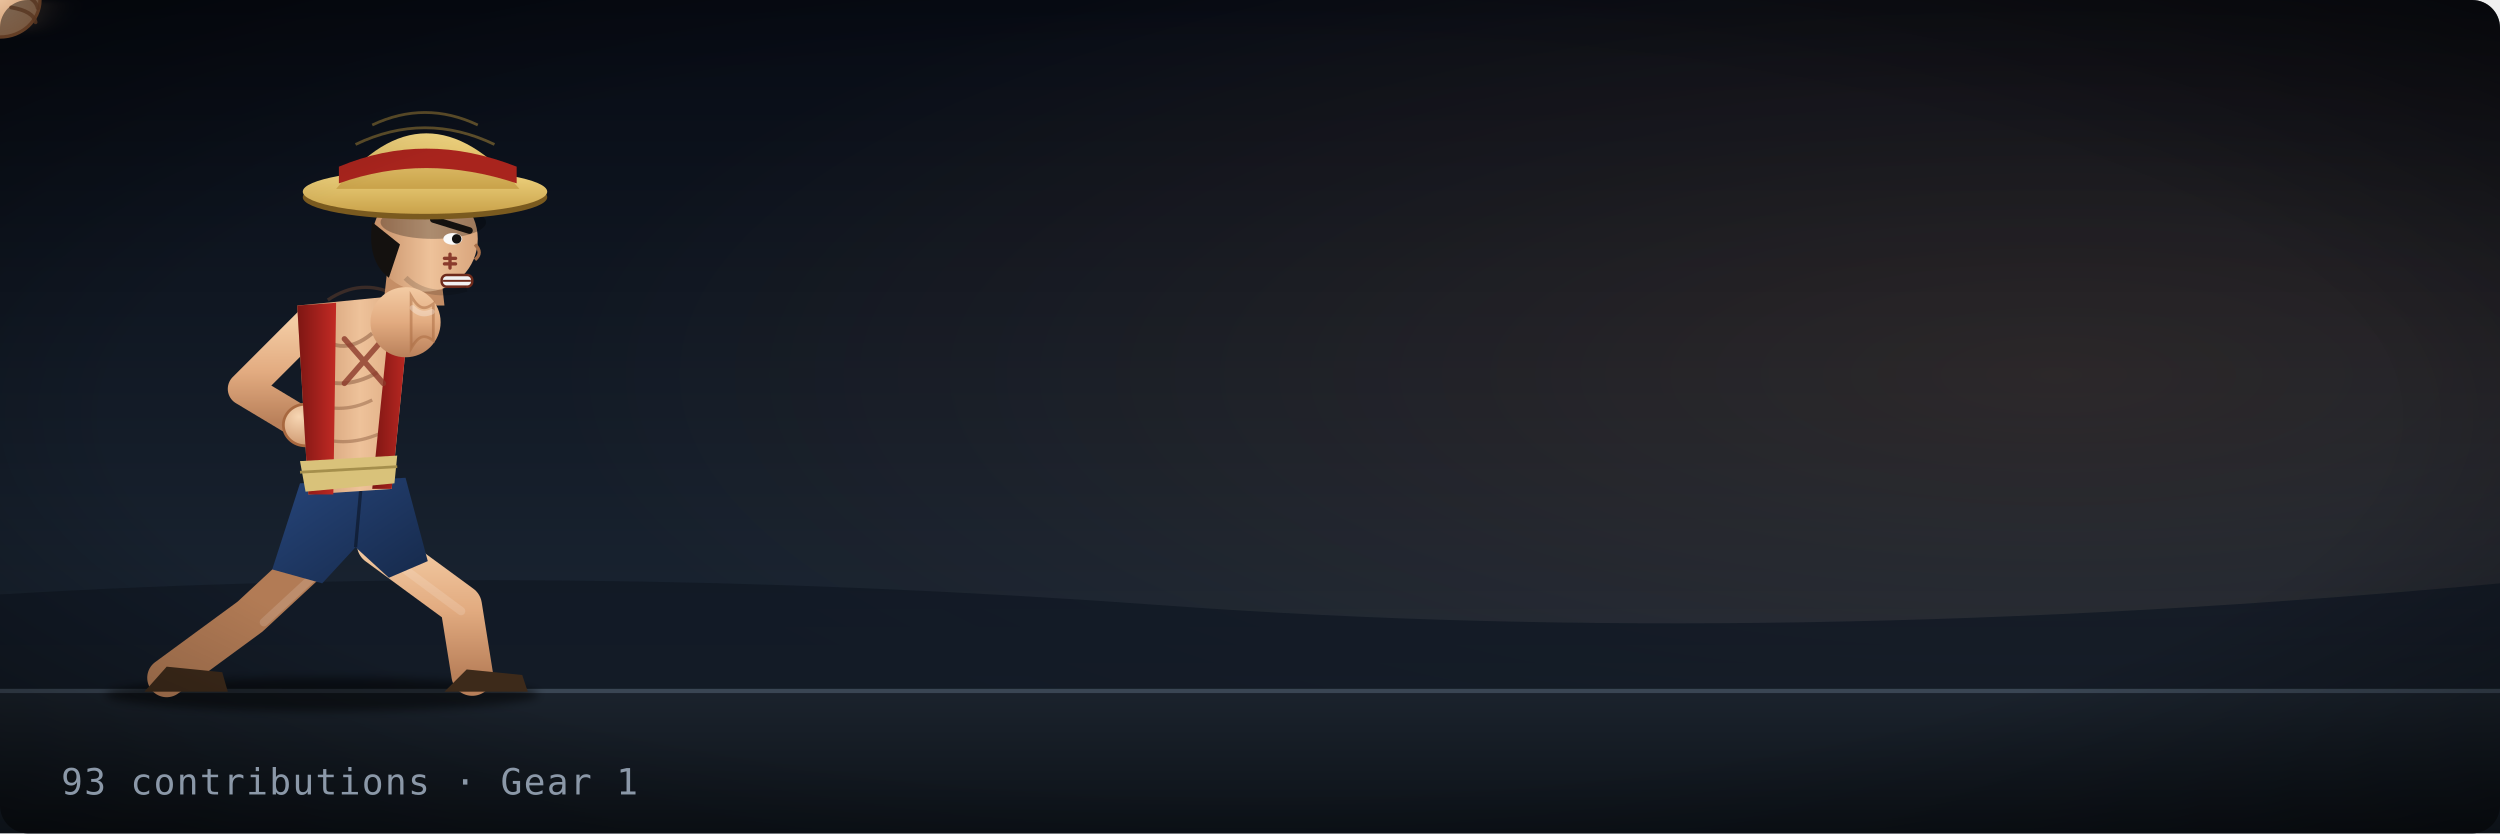
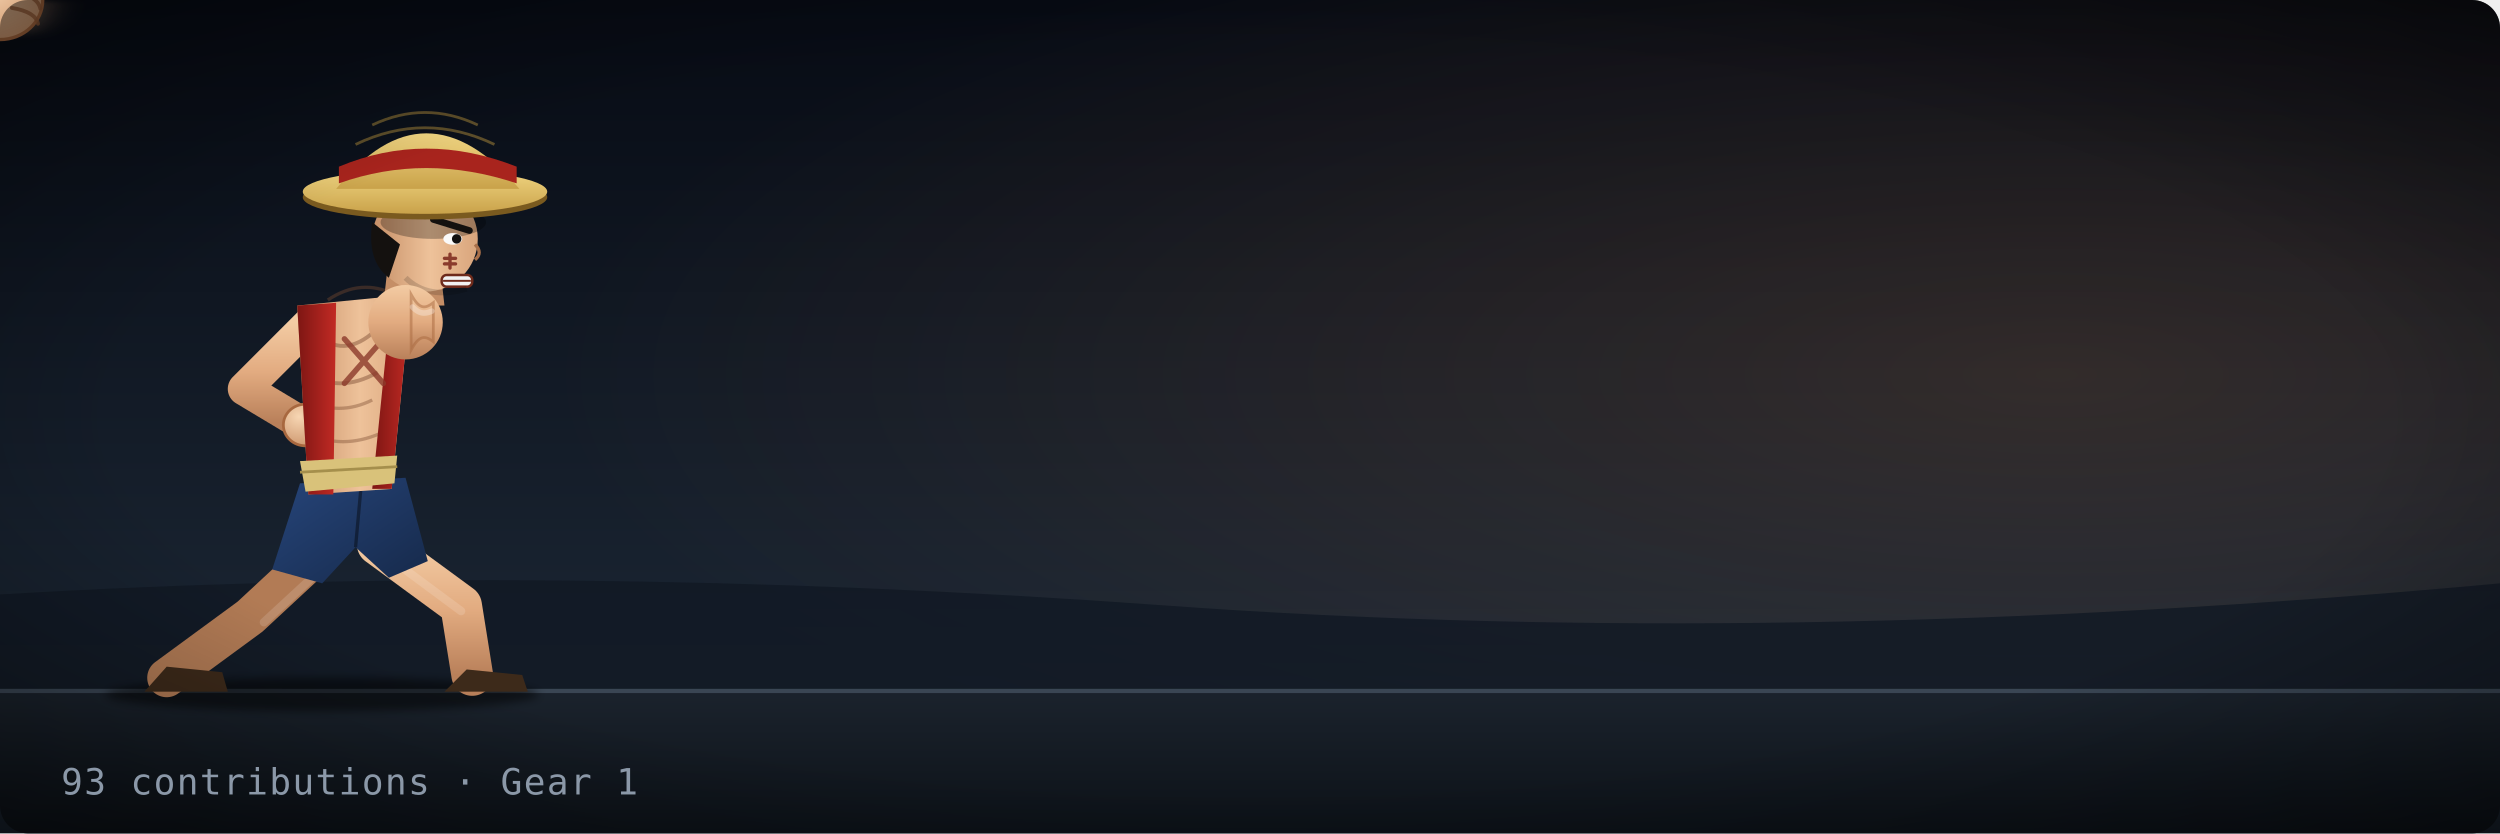
<svg xmlns="http://www.w3.org/2000/svg" width="900" height="300" viewBox="0 0 900 300" role="img" aria-label="Luffy Gear 1, 93 contributions">
  <defs>
    <linearGradient id="bg" x1="0" y1="0" x2="0" y2="1">
      <stop offset="0" stop-color="#070b14" />
      <stop offset="0.7" stop-color="#18222f" />
      <stop offset="1" stop-color="#26303b" />
    </linearGradient>
    <radialGradient id="glow" cx="0.82" cy="0.45" r="0.6">
-       <stop offset="0" stop-color="#ff9a4d" stop-opacity="0.109" />
+       <stop offset="0" stop-color="#ff9a4d" stop-opacity="0.135" />
      <stop offset="1" stop-color="#ff9a4d" stop-opacity="0" />
    </radialGradient>
    <linearGradient id="gnd" x1="0" y1="0" x2="0" y2="1">
      <stop offset="0" stop-color="#1b232d" />
      <stop offset="1" stop-color="#0c1117" />
    </linearGradient>
    <linearGradient id="skin" x1="0" y1="0" x2="1" y2="0">
      <stop offset="0" stop-color="#c58e66" />
      <stop offset="0.55" stop-color="#eec29a" />
      <stop offset="1" stop-color="#d9a57c" />
    </linearGradient>
    <linearGradient id="armG" x1="0" y1="0" x2="0" y2="1">
      <stop offset="0" stop-color="#f3cba3" />
      <stop offset="0.5" stop-color="#e2ab80" />
      <stop offset="1" stop-color="#b9805a" />
    </linearGradient>
    <radialGradient id="fistG" cx="0.35" cy="0.3" r="0.9">
      <stop offset="0" stop-color="#f7d6b3" />
      <stop offset="1" stop-color="#c58a60" />
    </radialGradient>
    <linearGradient id="vest" x1="0" y1="0" x2="1" y2="0">
      <stop offset="0" stop-color="#7d1613" />
      <stop offset="1" stop-color="#c22a24" />
    </linearGradient>
    <linearGradient id="shorts" x1="0" y1="0" x2="1" y2="1">
      <stop offset="0" stop-color="#26457a" />
      <stop offset="1" stop-color="#16294a" />
    </linearGradient>
    <linearGradient id="straw" x1="0" y1="0" x2="0" y2="1">
      <stop offset="0" stop-color="#f1d682" />
      <stop offset="1" stop-color="#c9a24a" />
    </linearGradient>
    <radialGradient id="flashG">
      <stop offset="0" stop-color="#fff" stop-opacity="1" />
      <stop offset="0.35" stop-color="#ffd7a8" stop-opacity="0.55" />
      <stop offset="1" stop-color="#ff9a4d" stop-opacity="0" />
    </radialGradient>
    <radialGradient id="aura">
      <stop offset="0" stop-color="#fff" stop-opacity="0.35" />
      <stop offset="0.6" stop-color="#fff" stop-opacity="0.15" />
      <stop offset="1" stop-color="#fff" stop-opacity="0" />
    </radialGradient>
    <radialGradient id="vig" cx="0.5" cy="0.5" r="0.75">
      <stop offset="0.6" stop-color="#000" stop-opacity="0" />
      <stop offset="1" stop-color="#000" stop-opacity="0.55" />
    </radialGradient>
    <filter id="mb" x="-60%" y="-60%" width="220%" height="220%">
      <feGaussianBlur stdDeviation="7 1.2" />
    </filter>
    <filter id="soft" x="-30%" y="-30%" width="160%" height="160%">
      <feGaussianBlur stdDeviation="1.6" />
    </filter>
  </defs>
  <rect width="900" height="300" rx="10" fill="url(#bg)" />
  <rect width="900" height="300" rx="10" fill="url(#glow)" />
  <path d="M0 214 Q200 202 420 218 T900 210 V248 H0 Z" fill="#101823" opacity="0.8" />
  <rect y="248" width="900" height="52" fill="url(#gnd)" />
  <rect y="248" width="900" height="1.5" fill="#3a4654" />
  <g>
-     <animateTransform attributeName="transform" type="translate" values="0 0;0 0;0.664 -0.332;-0.664 0.332;0.332 0;0 0;0 0" keyTimes="0;0.3;0.312;0.324;0.336;0.35;1" dur="3.153s" begin="0s" repeatCount="indefinite" />
-     <line x1="241.289" y1="187.15" x2="294.543" y2="187.15" stroke="#dfeaff" stroke-width="1.16" stroke-linecap="round" opacity="0">
-       <animate attributeName="opacity" values="0;0;0.265;0;0" keyTimes="0;0.25;0.29;0.34;1" dur="3.153s" begin="0s" repeatCount="indefinite" />
-     </line>
-     <line x1="211.177" y1="219.827" x2="326.363" y2="219.827" stroke="#dfeaff" stroke-width="1.576" stroke-linecap="round" opacity="0">
-       <animate attributeName="opacity" values="0;0;0.251;0;0" keyTimes="0;0.25;0.29;0.34;1" dur="3.153s" begin="0s" repeatCount="indefinite" />
-     </line>
-     <line x1="227.553" y1="84.613" x2="334.458" y2="84.613" stroke="#dfeaff" stroke-width="1.736" stroke-linecap="round" opacity="0">
-       <animate attributeName="opacity" values="0;0;0.239;0;0" keyTimes="0;0.25;0.29;0.34;1" dur="3.153s" begin="0s" repeatCount="indefinite" />
-     </line>
-     <line x1="210.18" y1="219.525" x2="315.486" y2="219.525" stroke="#dfeaff" stroke-width="1.235" stroke-linecap="round" opacity="0">
-       <animate attributeName="opacity" values="0;0;0.193;0;0" keyTimes="0;0.25;0.29;0.34;1" dur="3.153s" begin="0s" repeatCount="indefinite" />
-     </line>
-     <line x1="251.848" y1="193.596" x2="323.694" y2="193.596" stroke="#dfeaff" stroke-width="1.668" stroke-linecap="round" opacity="0">
-       <animate attributeName="opacity" values="0;0;0.16;0;0" keyTimes="0;0.25;0.29;0.34;1" dur="3.153s" begin="0s" repeatCount="indefinite" />
-     </line>
-     <line x1="221.848" y1="114.082" x2="297.136" y2="114.082" stroke="#dfeaff" stroke-width="1.337" stroke-linecap="round" opacity="0">
-       <animate attributeName="opacity" values="0;0;0.164;0;0" keyTimes="0;0.25;0.29;0.34;1" dur="3.153s" begin="0s" repeatCount="indefinite" />
-     </line>
-     <circle cx="207.9" cy="246" r="3.386" fill="#9aa4b0" opacity="0">
-       <animate attributeName="cx" values="207.9;207.9;181.754;181.754" keyTimes="0;0.3;0.58;1" dur="3.153s" begin="0s" repeatCount="indefinite" />
-       <animate attributeName="cy" values="246;246;222.13;236.452;236.452" keyTimes="0;0.3;0.42;0.58;1" dur="3.153s" begin="0s" repeatCount="indefinite" />
-       <animate attributeName="r" values="3.386;3.386;8.804;8.804" keyTimes="0;0.3;0.58;1" dur="3.153s" begin="0s" repeatCount="indefinite" />
-       <animate attributeName="opacity" values="0;0.6;0;0" keyTimes="0;0.3;0.58;1" dur="3.153s" begin="0s" repeatCount="indefinite" />
-     </circle>
-     <circle cx="171.941" cy="246" r="2.676" fill="#9aa4b0" opacity="0">
-       <animate attributeName="cx" values="171.941;171.941;144.28;144.28" keyTimes="0;0.3;0.58;1" dur="3.153s" begin="0s" repeatCount="indefinite" />
-       <animate attributeName="cy" values="246;246;224.189;237.276;237.276" keyTimes="0;0.3;0.42;0.58;1" dur="3.153s" begin="0s" repeatCount="indefinite" />
-       <animate attributeName="r" values="2.676;2.676;6.958;6.958" keyTimes="0;0.3;0.58;1" dur="3.153s" begin="0s" repeatCount="indefinite" />
-       <animate attributeName="opacity" values="0;0.6;0;0" keyTimes="0;0.3;0.58;1" dur="3.153s" begin="0s" repeatCount="indefinite" />
-     </circle>
-     <circle cx="164.509" cy="246" r="1.591" fill="#9aa4b0" opacity="0">
-       <animate attributeName="cx" values="164.509;164.509;131.693;131.693" keyTimes="0;0.3;0.58;1" dur="3.153s" begin="0s" repeatCount="indefinite" />
-       <animate attributeName="cy" values="246;246;237.833;242.733;242.733" keyTimes="0;0.3;0.42;0.58;1" dur="3.153s" begin="0s" repeatCount="indefinite" />
-       <animate attributeName="r" values="1.591;1.591;4.137;4.137" keyTimes="0;0.3;0.58;1" dur="3.153s" begin="0s" repeatCount="indefinite" />
-       <animate attributeName="opacity" values="0;0.6;0;0" keyTimes="0;0.3;0.58;1" dur="3.153s" begin="0s" repeatCount="indefinite" />
-     </circle>
-     <circle cx="171.987" cy="246" r="3.175" fill="#9aa4b0" opacity="0">
-       <animate attributeName="cx" values="171.987;171.987;117.736;117.736" keyTimes="0;0.3;0.58;1" dur="3.153s" begin="0s" repeatCount="indefinite" />
-       <animate attributeName="cy" values="246;246;215.247;233.699;233.699" keyTimes="0;0.3;0.42;0.58;1" dur="3.153s" begin="0s" repeatCount="indefinite" />
-       <animate attributeName="r" values="3.175;3.175;8.255;8.255" keyTimes="0;0.3;0.58;1" dur="3.153s" begin="0s" repeatCount="indefinite" />
-       <animate attributeName="opacity" values="0;0.6;0;0" keyTimes="0;0.3;0.58;1" dur="3.153s" begin="0s" repeatCount="indefinite" />
+     <animateTransform attributeName="transform" type="translate" values="0 0;0 0;1.122 -0.561;-1.122 0.561;0.561 0;0 0;0 0" keyTimes="0;0.3;0.312;0.324;0.336;0.35;1" dur="3.02s" begin="0s" repeatCount="indefinite" />
+     <line x1="252.598" y1="187.15" x2="306.469" y2="187.15" stroke="#dfeaff" stroke-width="1.16" stroke-linecap="round" opacity="0">
+       <animate attributeName="opacity" values="0;0;0.294;0;0" keyTimes="0;0.25;0.29;0.34;1" dur="3.02s" begin="0s" repeatCount="indefinite" />
+     </line>
+     <line x1="212.257" y1="219.827" x2="339.804" y2="219.827" stroke="#dfeaff" stroke-width="1.576" stroke-linecap="round" opacity="0">
+       <animate attributeName="opacity" values="0;0;0.277;0;0" keyTimes="0;0.25;0.29;0.34;1" dur="3.02s" begin="0s" repeatCount="indefinite" />
+     </line>
+     <line x1="234.196" y1="84.613" x2="351.892" y2="84.613" stroke="#dfeaff" stroke-width="1.736" stroke-linecap="round" opacity="0">
+       <animate attributeName="opacity" values="0;0;0.262;0;0" keyTimes="0;0.25;0.29;0.34;1" dur="3.02s" begin="0s" repeatCount="indefinite" />
+     </line>
+     <line x1="210.92" y1="219.525" x2="326.714" y2="219.525" stroke="#dfeaff" stroke-width="1.235" stroke-linecap="round" opacity="0">
+       <animate attributeName="opacity" values="0;0;0.206;0;0" keyTimes="0;0.25;0.29;0.34;1" dur="3.02s" begin="0s" repeatCount="indefinite" />
+     </line>
+     <line x1="266.745" y1="193.596" x2="342.733" y2="193.596" stroke="#dfeaff" stroke-width="1.668" stroke-linecap="round" opacity="0">
+       <animate attributeName="opacity" values="0;0;0.164;0;0" keyTimes="0;0.25;0.29;0.34;1" dur="3.02s" begin="0s" repeatCount="indefinite" />
+     </line>
+     <line x1="226.552" y1="114.082" x2="306.635" y2="114.082" stroke="#dfeaff" stroke-width="1.337" stroke-linecap="round" opacity="0">
+       <animate attributeName="opacity" values="0;0;0.17;0;0" keyTimes="0;0.25;0.29;0.34;1" dur="3.02s" begin="0s" repeatCount="indefinite" />
+     </line>
+     <line x1="209.084" y1="222.375" x2="296.402" y2="222.375" stroke="#dfeaff" stroke-width="1.674" stroke-linecap="round" opacity="0">
+       <animate attributeName="opacity" values="0;0;0.3;0;0" keyTimes="0;0.25;0.29;0.34;1" dur="3.02s" begin="0s" repeatCount="indefinite" />
+     </line>
+     <circle cx="74.383" cy="246" r="2.685" fill="#9aa4b0" opacity="0">
+       <animate attributeName="cx" values="74.383;74.383;18.491;18.491" keyTimes="0;0.3;0.58;1" dur="3.02s" begin="0s" repeatCount="indefinite" />
+       <animate attributeName="cy" values="246;246;212.506;232.602;232.602" keyTimes="0;0.3;0.42;0.58;1" dur="3.02s" begin="0s" repeatCount="indefinite" />
+       <animate attributeName="r" values="2.685;2.685;6.981;6.981" keyTimes="0;0.3;0.58;1" dur="3.02s" begin="0s" repeatCount="indefinite" />
+       <animate attributeName="opacity" values="0;0.6;0;0" keyTimes="0;0.3;0.58;1" dur="3.02s" begin="0s" repeatCount="indefinite" />
+     </circle>
+     <circle cx="82.874" cy="246" r="2.803" fill="#9aa4b0" opacity="0">
+       <animate attributeName="cx" values="82.874;82.874;57.501;57.501" keyTimes="0;0.3;0.58;1" dur="3.02s" begin="0s" repeatCount="indefinite" />
+       <animate attributeName="cy" values="246;246;231.251;240.1;240.1" keyTimes="0;0.3;0.42;0.58;1" dur="3.02s" begin="0s" repeatCount="indefinite" />
+       <animate attributeName="r" values="2.803;2.803;7.288;7.288" keyTimes="0;0.3;0.58;1" dur="3.02s" begin="0s" repeatCount="indefinite" />
+       <animate attributeName="opacity" values="0;0.6;0;0" keyTimes="0;0.3;0.58;1" dur="3.02s" begin="0s" repeatCount="indefinite" />
+     </circle>
+     <circle cx="118.178" cy="246" r="2.464" fill="#9aa4b0" opacity="0">
+       <animate attributeName="cx" values="118.178;118.178;42.284;42.284" keyTimes="0;0.3;0.58;1" dur="3.02s" begin="0s" repeatCount="indefinite" />
+       <animate attributeName="cy" values="246;246;203.885;229.154;229.154" keyTimes="0;0.3;0.42;0.58;1" dur="3.02s" begin="0s" repeatCount="indefinite" />
+       <animate attributeName="r" values="2.464;2.464;6.406;6.406" keyTimes="0;0.3;0.58;1" dur="3.02s" begin="0s" repeatCount="indefinite" />
+       <animate attributeName="opacity" values="0;0.6;0;0" keyTimes="0;0.3;0.58;1" dur="3.02s" begin="0s" repeatCount="indefinite" />
+     </circle>
+     <circle cx="206.325" cy="246" r="2.871" fill="#9aa4b0" opacity="0">
+       <animate attributeName="cx" values="206.325;206.325;156.223;156.223" keyTimes="0;0.3;0.58;1" dur="3.02s" begin="0s" repeatCount="indefinite" />
+       <animate attributeName="cy" values="246;246;223.632;237.053;237.053" keyTimes="0;0.3;0.42;0.58;1" dur="3.02s" begin="0s" repeatCount="indefinite" />
+       <animate attributeName="r" values="2.871;2.871;7.465;7.465" keyTimes="0;0.3;0.58;1" dur="3.02s" begin="0s" repeatCount="indefinite" />
+       <animate attributeName="opacity" values="0;0.6;0;0" keyTimes="0;0.3;0.58;1" dur="3.02s" begin="0s" repeatCount="indefinite" />
+     </circle>
+     <circle cx="72.111" cy="246" r="1.879" fill="#9aa4b0" opacity="0">
+       <animate attributeName="cx" values="72.111;72.111;46.374;46.374" keyTimes="0;0.3;0.58;1" dur="3.02s" begin="0s" repeatCount="indefinite" />
+       <animate attributeName="cy" values="246;246;204.774;229.51;229.51" keyTimes="0;0.3;0.42;0.58;1" dur="3.02s" begin="0s" repeatCount="indefinite" />
+       <animate attributeName="r" values="1.879;1.879;4.885;4.885" keyTimes="0;0.3;0.58;1" dur="3.02s" begin="0s" repeatCount="indefinite" />
+       <animate attributeName="opacity" values="0;0.6;0;0" keyTimes="0;0.3;0.58;1" dur="3.02s" begin="0s" repeatCount="indefinite" />
    </circle>
    <g transform="translate(116 248) scale(1) translate(-116 -248)">
      <ellipse cx="116" cy="250" rx="78" ry="6" fill="#000" opacity="0.5" filter="url(#soft)" />
      <g>
        <g>
          <g>
-             <animateTransform attributeName="transform" type="translate" values="0 0;0 0;-10 0;11 0;11 0;0 0;0 0" keyTimes="0;0.12;0.24;0.3;0.4;0.6;1" calcMode="spline" keySplines="0.35 0 0.15 1;0.35 0 0.15 1;0.35 0 0.15 1;0.35 0 0.15 1;0.35 0 0.15 1;0.35 0 0.15 1" dur="3.153s" begin="0s" repeatCount="indefinite" />
+             <animateTransform attributeName="transform" type="translate" values="0 0;0 0;-10 0;11 0;11 0;0 0;0 0" keyTimes="0;0.12;0.24;0.3;0.4;0.6;1" calcMode="spline" keySplines="0.35 0 0.15 1;0.35 0 0.15 1;0.35 0 0.15 1;0.35 0 0.15 1;0.35 0 0.15 1;0.35 0 0.15 1" dur="3.02s" begin="0s" repeatCount="indefinite" />
            <path d="M112 116 L88 140 L108 152" fill="none" stroke="url(#armG)" stroke-width="12" stroke-linecap="round" stroke-linejoin="round" />
            <ellipse cx="110" cy="153" rx="8" ry="7.5" fill="url(#fistG)" stroke="#a8683f" stroke-width="1" />
            <path d="M118 196 L90 222 L60 244" fill="none" stroke="#b27b55" stroke-width="14" stroke-linecap="round" stroke-linejoin="round" />
            <path d="M136 196 L166 218 L170 243" fill="none" stroke="url(#armG)" stroke-width="15" stroke-linecap="round" stroke-linejoin="round" />
            <path d="M121 200 L95 224 M139 200 L166 220" fill="none" stroke="#fff" stroke-opacity="0.14" stroke-width="3" stroke-linecap="round" />
            <path d="M52 249 L82 249 L80 242 L60 240 Z" fill="#3d2a1a" />
            <path d="M160 249 L190 249 L188 243 L168 241 Z" fill="#3d2a1a" />
            <path d="M108 174 L146 172 L154 202 L140 208 L128 197 L116 210 L98 205 Z" fill="url(#shorts)" />
            <path d="M128 197 L130 175" stroke="#000" stroke-width="1.2" opacity="0.4" />
            <path d="M107 110 L148 106 L141 176 L111 178 Z" fill="url(#skin)" />
            <path d="M112 118 q10 12 22 2 M110 134 q12 8 26 0" fill="none" stroke="#7a4a30" stroke-width="1.4" opacity="0.45" />
            <path d="M110 144 q12 6 24 0 M111 156 q12 6 26 0" fill="none" stroke="#7a4a30" stroke-width="1.2" opacity="0.4" />
            <path d="M118 108 Q130 100 142 106" fill="none" stroke="#7a4a30" stroke-width="1.2" opacity="0.4" />
            <path d="M107 110 L121 109 L120 178 L111 178 Z" fill="url(#vest)" />
            <path d="M141 107 L148 106 L141 176 L134 176 Z" fill="url(#vest)" />
            <path d="M124 122 L138 138 M138 122 L124 138" stroke="#8c3a2a" stroke-width="2" stroke-linecap="round" opacity="0.8" />
            <path d="M108 166 L143 164 L142 174 L110 177 Z" fill="#d9c27a" />
            <path d="M108 170 L143 168" stroke="#a58f4c" stroke-width="1" />
            <path d="M140 92 L158 92 L160 110 L138 110 Z" fill="#c58e66" />
            <circle cx="153" cy="86" r="19" fill="url(#skin)" />
            <path d="M134 80 Q132 94 140 100 L144 88 Z" fill="#14110f" />
            <ellipse cx="156" cy="80" rx="19" ry="6" fill="#000" opacity="0.28" />
            <path d="M156 79 L169 83" stroke="#14110f" stroke-width="2.4" stroke-linecap="round" />
            <ellipse cx="163" cy="86" rx="3.4" ry="2.1" fill="#fafafa" />
            <circle cx="164.4" cy="86" r="1.7" fill="#111" />
            <path d="M162 91.5 L162 96.5 M160 93 L164 93 M160 95 L164 95" stroke="#8a3b2c" stroke-width="1.2" stroke-linecap="round" />
            <path d="M171 88 q3 3 0 5.5" fill="none" stroke="#a9704a" stroke-width="1.2" />
            <rect x="159" y="99" width="11" height="4.2" rx="1.8" fill="#f1f1f1" stroke="#6e2a1b" stroke-width="0.9" />
            <path d="M159.5 101.1 H169.5" stroke="#6e2a1b" stroke-width="0.7" />
            <path d="M146 100 Q154 108 168 104" fill="none" stroke="#000" stroke-width="2" opacity="0.15" />
            <ellipse cx="153" cy="71" rx="44" ry="8" fill="#7a5a1f" />
            <ellipse cx="153" cy="69" rx="44" ry="8" fill="url(#straw)" />
            <path d="M121 68 Q153 28 187 68 Z" fill="url(#straw)" />
            <path d="M122 66 Q153 55 186 66 L186 60 Q153 47 122 60 Z" fill="#a8241d" />
            <path d="M128 52 Q153 40 178 52 M134 45 Q153 36 172 45" fill="none" stroke="#b08c3a" stroke-width="1" opacity="0.5" />
-             <circle cx="146" cy="116" r="12.627" fill="url(#armG)" />
-             <path d="M148 106.563 L148.5 107.398 L149 108.158 L149.5 108.832 L150 109.411 L150.5 109.889 L151 110.265 L151.5 110.538 L152 110.712 L152.5 110.792 L153 110.782 L153.5 110.692 L154 110.53 L154.5 110.305 L155 110.027 L155.5 109.707 L156 109.354 L156 122.646 L155.5 122.293 L155 121.973 L154.5 121.695 L154 121.47 L153.5 121.308 L153 121.218 L152.5 121.208 L152 121.288 L151.5 121.462 L151 121.735 L150.5 122.111 L150 122.589 L149.5 123.168 L149 123.842 L148.5 124.602 L148 125.437 Z" fill="url(#armG)" stroke="#a8683f" stroke-opacity="0.5" stroke-width="1">
-               <animate attributeName="d" values="M148 106.563 L148.5 107.398 L149 108.158 L149.5 108.832 L150 109.411 L150.5 109.889 L151 110.265 L151.5 110.538 L152 110.712 L152.5 110.792 L153 110.782 L153.5 110.692 L154 110.53 L154.5 110.305 L155 110.027 L155.5 109.707 L156 109.354 L156 122.646 L155.5 122.293 L155 121.973 L154.5 121.695 L154 121.47 L153.5 121.308 L153 121.218 L152.5 121.208 L152 121.288 L151.5 121.462 L151 121.735 L150.5 122.111 L150 122.589 L149.5 123.168 L149 123.842 L148.5 124.602 L148 125.437 Z;M148 106.563 L148.5 107.398 L149 108.158 L149.5 108.832 L150 109.411 L150.5 109.889 L151 110.265 L151.5 110.538 L152 110.712 L152.5 110.792 L153 110.782 L153.5 110.692 L154 110.53 L154.5 110.305 L155 110.027 L155.5 109.707 L156 109.354 L156 122.646 L155.5 122.293 L155 121.973 L154.5 121.695 L154 121.47 L153.5 121.308 L153 121.218 L152.5 121.208 L152 121.288 L151.5 121.462 L151 121.735 L150.5 122.111 L150 122.589 L149.5 123.168 L149 123.842 L148.5 124.602 L148 125.437 Z;M148 106.563 L148.063 107.398 L148.125 108.158 L148.188 108.832 L148.25 109.411 L148.313 109.889 L148.375 110.265 L148.438 110.538 L148.5 110.712 L148.563 110.792 L148.625 110.782 L148.688 110.692 L148.75 110.53 L148.813 110.305 L148.875 110.027 L148.938 109.707 L149 109.354 L149 122.646 L148.938 122.293 L148.875 121.973 L148.813 121.695 L148.75 121.47 L148.688 121.308 L148.625 121.218 L148.563 121.208 L148.5 121.288 L148.438 121.462 L148.375 121.735 L148.313 122.111 L148.25 122.589 L148.188 123.168 L148.125 123.842 L148.063 124.602 L148 125.437 Z;M148 106.563 L155 107.398 L162 108.158 L169 108.832 L176 109.411 L183 109.889 L190 110.265 L197 110.538 L204 110.712 L211 110.792 L218 110.782 L225 110.692 L232 110.53 L239 110.305 L246 110.027 L253 109.707 L260 109.354 L260 122.646 L253 122.293 L246 121.973 L239 121.695 L232 121.47 L225 121.308 L218 121.218 L211 121.208 L204 121.288 L197 121.462 L190 121.735 L183 122.111 L176 122.589 L169 123.168 L162 123.842 L155 124.602 L148 125.437 Z;M148 106.563 L155 107.398 L162 108.158 L169 108.832 L176 109.411 L183 109.889 L190 110.265 L197 110.538 L204 110.712 L211 110.792 L218 110.782 L225 110.692 L232 110.53 L239 110.305 L246 110.027 L253 109.707 L260 109.354 L260 122.646 L253 122.293 L246 121.973 L239 121.695 L232 121.47 L225 121.308 L218 121.218 L211 121.208 L204 121.288 L197 121.462 L190 121.735 L183 122.111 L176 122.589 L169 123.168 L162 123.842 L155 124.602 L148 125.437 Z;M148 106.563 L148.5 107.398 L149 108.158 L149.5 108.832 L150 109.411 L150.5 109.889 L151 110.265 L151.5 110.538 L152 110.712 L152.5 110.792 L153 110.782 L153.5 110.692 L154 110.53 L154.5 110.305 L155 110.027 L155.5 109.707 L156 109.354 L156 122.646 L155.5 122.293 L155 121.973 L154.5 121.695 L154 121.47 L153.5 121.308 L153 121.218 L152.5 121.208 L152 121.288 L151.5 121.462 L151 121.735 L150.5 122.111 L150 122.589 L149.5 123.168 L149 123.842 L148.5 124.602 L148 125.437 Z;M148 106.563 L148.5 107.398 L149 108.158 L149.5 108.832 L150 109.411 L150.5 109.889 L151 110.265 L151.5 110.538 L152 110.712 L152.5 110.792 L153 110.782 L153.5 110.692 L154 110.53 L154.5 110.305 L155 110.027 L155.5 109.707 L156 109.354 L156 122.646 L155.5 122.293 L155 121.973 L154.5 121.695 L154 121.47 L153.5 121.308 L153 121.218 L152.5 121.208 L152 121.288 L151.5 121.462 L151 121.735 L150.5 122.111 L150 122.589 L149.5 123.168 L149 123.842 L148.5 124.602 L148 125.437 Z" keyTimes="0;0.12;0.24;0.3;0.4;0.6;1" calcMode="spline" keySplines="0.35 0 0.15 1;0.35 0 0.15 1;0.35 0 0.15 1;0.35 0 0.15 1;0.35 0 0.15 1;0.35 0 0.15 1" dur="3.153s" begin="0s" repeatCount="indefinite" />
+             <circle cx="146" cy="116" r="13.401" fill="url(#armG)" />
+             <path d="M148 105.985 L148.5 106.871 L149 107.678 L149.5 108.393 L150 109.007 L150.5 109.515 L151 109.914 L151.5 110.204 L152 110.389 L152.5 110.473 L153 110.463 L153.5 110.367 L154 110.195 L154.5 109.956 L155 109.661 L155.5 109.321 L156 108.947 L156 123.053 L155.5 122.679 L155 122.339 L154.5 122.044 L154 121.805 L153.5 121.633 L153 121.537 L152.5 121.527 L152 121.611 L151.5 121.796 L151 122.086 L150.5 122.485 L150 122.993 L149.5 123.607 L149 124.322 L148.5 125.129 L148 126.015 Z" fill="url(#armG)" stroke="#a8683f" stroke-opacity="0.5" stroke-width="1">
+               <animate attributeName="d" values="M148 105.985 L148.5 106.871 L149 107.678 L149.5 108.393 L150 109.007 L150.5 109.515 L151 109.914 L151.5 110.204 L152 110.389 L152.5 110.473 L153 110.463 L153.5 110.367 L154 110.195 L154.5 109.956 L155 109.661 L155.5 109.321 L156 108.947 L156 123.053 L155.5 122.679 L155 122.339 L154.5 122.044 L154 121.805 L153.5 121.633 L153 121.537 L152.5 121.527 L152 121.611 L151.5 121.796 L151 122.086 L150.5 122.485 L150 122.993 L149.5 123.607 L149 124.322 L148.5 125.129 L148 126.015 Z;M148 105.985 L148.5 106.871 L149 107.678 L149.5 108.393 L150 109.007 L150.5 109.515 L151 109.914 L151.5 110.204 L152 110.389 L152.5 110.473 L153 110.463 L153.5 110.367 L154 110.195 L154.5 109.956 L155 109.661 L155.5 109.321 L156 108.947 L156 123.053 L155.5 122.679 L155 122.339 L154.5 122.044 L154 121.805 L153.5 121.633 L153 121.537 L152.5 121.527 L152 121.611 L151.5 121.796 L151 122.086 L150.5 122.485 L150 122.993 L149.5 123.607 L149 124.322 L148.5 125.129 L148 126.015 Z;M148 105.985 L148.063 106.871 L148.125 107.678 L148.188 108.393 L148.25 109.007 L148.313 109.515 L148.375 109.914 L148.438 110.204 L148.5 110.389 L148.563 110.473 L148.625 110.463 L148.688 110.367 L148.75 110.195 L148.813 109.956 L148.875 109.661 L148.938 109.321 L149 108.947 L149 123.053 L148.938 122.679 L148.875 122.339 L148.813 122.044 L148.75 121.805 L148.688 121.633 L148.625 121.537 L148.563 121.527 L148.5 121.611 L148.438 121.796 L148.375 122.086 L148.313 122.485 L148.25 122.993 L148.188 123.607 L148.125 124.322 L148.063 125.129 L148 126.015 Z;M148 105.985 L158.875 106.871 L169.75 107.678 L180.625 108.393 L191.5 109.007 L202.375 109.515 L213.25 109.914 L224.125 110.204 L235 110.389 L245.875 110.473 L256.75 110.463 L267.625 110.367 L278.5 110.195 L289.375 109.956 L300.25 109.661 L311.125 109.321 L322 108.947 L322 123.053 L311.125 122.679 L300.25 122.339 L289.375 122.044 L278.5 121.805 L267.625 121.633 L256.75 121.537 L245.875 121.527 L235 121.611 L224.125 121.796 L213.25 122.086 L202.375 122.485 L191.5 122.993 L180.625 123.607 L169.75 124.322 L158.875 125.129 L148 126.015 Z;M148 105.985 L158.875 106.871 L169.75 107.678 L180.625 108.393 L191.5 109.007 L202.375 109.515 L213.25 109.914 L224.125 110.204 L235 110.389 L245.875 110.473 L256.75 110.463 L267.625 110.367 L278.5 110.195 L289.375 109.956 L300.25 109.661 L311.125 109.321 L322 108.947 L322 123.053 L311.125 122.679 L300.25 122.339 L289.375 122.044 L278.5 121.805 L267.625 121.633 L256.75 121.537 L245.875 121.527 L235 121.611 L224.125 121.796 L213.25 122.086 L202.375 122.485 L191.5 122.993 L180.625 123.607 L169.75 124.322 L158.875 125.129 L148 126.015 Z;M148 105.985 L148.5 106.871 L149 107.678 L149.5 108.393 L150 109.007 L150.5 109.515 L151 109.914 L151.5 110.204 L152 110.389 L152.5 110.473 L153 110.463 L153.5 110.367 L154 110.195 L154.5 109.956 L155 109.661 L155.5 109.321 L156 108.947 L156 123.053 L155.5 122.679 L155 122.339 L154.5 122.044 L154 121.805 L153.5 121.633 L153 121.537 L152.5 121.527 L152 121.611 L151.5 121.796 L151 122.086 L150.5 122.485 L150 122.993 L149.5 123.607 L149 124.322 L148.5 125.129 L148 126.015 Z;M148 105.985 L148.5 106.871 L149 107.678 L149.5 108.393 L150 109.007 L150.5 109.515 L151 109.914 L151.5 110.204 L152 110.389 L152.5 110.473 L153 110.463 L153.5 110.367 L154 110.195 L154.5 109.956 L155 109.661 L155.5 109.321 L156 108.947 L156 123.053 L155.5 122.679 L155 122.339 L154.5 122.044 L154 121.805 L153.5 121.633 L153 121.537 L152.5 121.527 L152 121.611 L151.5 121.796 L151 122.086 L150.5 122.485 L150 122.993 L149.5 123.607 L149 124.322 L148.5 125.129 L148 126.015 Z" keyTimes="0;0.12;0.24;0.3;0.4;0.6;1" calcMode="spline" keySplines="0.35 0 0.15 1;0.35 0 0.15 1;0.35 0 0.15 1;0.35 0 0.15 1;0.35 0 0.15 1;0.35 0 0.15 1" dur="3.02s" begin="0s" repeatCount="indefinite" />
            </path>
-             <path d="M148.5 110.839 L149 111.295 L149.5 111.699 L150 112.046 L150.5 112.333 L151 112.559 L151.5 112.723 L152 112.827 L152.5 112.875 L153 112.869 L153.5 112.815 L154 112.718 L154.5 112.583 L155 112.416 L155.5 112.224" fill="none" stroke="#fff" stroke-opacity="0.3" stroke-width="2" stroke-linecap="round">
-               <animate attributeName="d" values="M148.5 110.839 L149 111.295 L149.5 111.699 L150 112.046 L150.5 112.333 L151 112.559 L151.5 112.723 L152 112.827 L152.5 112.875 L153 112.869 L153.5 112.815 L154 112.718 L154.5 112.583 L155 112.416 L155.5 112.224;M148.5 110.839 L149 111.295 L149.5 111.699 L150 112.046 L150.5 112.333 L151 112.559 L151.5 112.723 L152 112.827 L152.5 112.875 L153 112.869 L153.5 112.815 L154 112.718 L154.5 112.583 L155 112.416 L155.5 112.224;M148.063 110.839 L148.125 111.295 L148.188 111.699 L148.25 112.046 L148.313 112.333 L148.375 112.559 L148.438 112.723 L148.5 112.827 L148.563 112.875 L148.625 112.869 L148.688 112.815 L148.75 112.718 L148.813 112.583 L148.875 112.416 L148.938 112.224;M155 110.839 L162 111.295 L169 111.699 L176 112.046 L183 112.333 L190 112.559 L197 112.723 L204 112.827 L211 112.875 L218 112.869 L225 112.815 L232 112.718 L239 112.583 L246 112.416 L253 112.224;M155 110.839 L162 111.295 L169 111.699 L176 112.046 L183 112.333 L190 112.559 L197 112.723 L204 112.827 L211 112.875 L218 112.869 L225 112.815 L232 112.718 L239 112.583 L246 112.416 L253 112.224;M148.5 110.839 L149 111.295 L149.5 111.699 L150 112.046 L150.5 112.333 L151 112.559 L151.5 112.723 L152 112.827 L152.5 112.875 L153 112.869 L153.5 112.815 L154 112.718 L154.5 112.583 L155 112.416 L155.5 112.224;M148.5 110.839 L149 111.295 L149.5 111.699 L150 112.046 L150.5 112.333 L151 112.559 L151.5 112.723 L152 112.827 L152.5 112.875 L153 112.869 L153.5 112.815 L154 112.718 L154.5 112.583 L155 112.416 L155.5 112.224" keyTimes="0;0.12;0.24;0.3;0.4;0.6;1" calcMode="spline" keySplines="0.35 0 0.15 1;0.35 0 0.15 1;0.35 0 0.15 1;0.35 0 0.15 1;0.35 0 0.15 1;0.35 0 0.15 1" dur="3.153s" begin="0s" repeatCount="indefinite" />
+             <path d="M148.5 110.523 L149 111.007 L149.5 111.436 L150 111.804 L150.5 112.109 L151 112.348 L151.5 112.522 L152 112.633 L152.5 112.684 L153 112.678 L153.5 112.62 L154 112.517 L154.5 112.374 L155 112.197 L155.5 111.993" fill="none" stroke="#fff" stroke-opacity="0.3" stroke-width="2" stroke-linecap="round">
+               <animate attributeName="d" values="M148.5 110.523 L149 111.007 L149.5 111.436 L150 111.804 L150.5 112.109 L151 112.348 L151.5 112.522 L152 112.633 L152.5 112.684 L153 112.678 L153.5 112.62 L154 112.517 L154.5 112.374 L155 112.197 L155.5 111.993;M148.5 110.523 L149 111.007 L149.5 111.436 L150 111.804 L150.5 112.109 L151 112.348 L151.5 112.522 L152 112.633 L152.5 112.684 L153 112.678 L153.5 112.62 L154 112.517 L154.5 112.374 L155 112.197 L155.5 111.993;M148.063 110.523 L148.125 111.007 L148.188 111.436 L148.25 111.804 L148.313 112.109 L148.375 112.348 L148.438 112.522 L148.5 112.633 L148.563 112.684 L148.625 112.678 L148.688 112.62 L148.75 112.517 L148.813 112.374 L148.875 112.197 L148.938 111.993;M158.875 110.523 L169.75 111.007 L180.625 111.436 L191.5 111.804 L202.375 112.109 L213.25 112.348 L224.125 112.522 L235 112.633 L245.875 112.684 L256.75 112.678 L267.625 112.62 L278.5 112.517 L289.375 112.374 L300.25 112.197 L311.125 111.993;M158.875 110.523 L169.75 111.007 L180.625 111.436 L191.5 111.804 L202.375 112.109 L213.25 112.348 L224.125 112.522 L235 112.633 L245.875 112.684 L256.75 112.678 L267.625 112.62 L278.5 112.517 L289.375 112.374 L300.25 112.197 L311.125 111.993;M148.5 110.523 L149 111.007 L149.5 111.436 L150 111.804 L150.5 112.109 L151 112.348 L151.5 112.522 L152 112.633 L152.5 112.684 L153 112.678 L153.5 112.62 L154 112.517 L154.5 112.374 L155 112.197 L155.5 111.993;M148.5 110.523 L149 111.007 L149.5 111.436 L150 111.804 L150.5 112.109 L151 112.348 L151.5 112.522 L152 112.633 L152.5 112.684 L153 112.678 L153.5 112.62 L154 112.517 L154.5 112.374 L155 112.197 L155.5 111.993" keyTimes="0;0.12;0.24;0.3;0.4;0.6;1" calcMode="spline" keySplines="0.35 0 0.15 1;0.35 0 0.15 1;0.35 0 0.15 1;0.35 0 0.15 1;0.35 0 0.15 1;0.35 0 0.15 1" dur="3.02s" begin="0s" repeatCount="indefinite" />
            </path>
+             <g filter="url(#mb)" opacity="0.24">
+               <animateTransform attributeName="transform" type="translate" values="156 116;156 116;136 116;322 116;322 116;156 116;156 116" keyTimes="0;0.12;0.24;0.3;0.4;0.6;1" calcMode="spline" keySplines="0.35 0 0.15 1;0.35 0 0.15 1;0.35 0 0.15 1;0.35 0 0.15 1;0.35 0 0.15 1;0.35 0 0.15 1" dur="3.02s" begin="0.044s" repeatCount="indefinite" />
+               <g>
+                 <animateTransform attributeName="transform" type="scale" values="1;1;1;1;1;1;1" keyTimes="0;0.12;0.24;0.3;0.4;0.6;1" calcMode="spline" keySplines="0.35 0 0.15 1;0.35 0 0.15 1;0.35 0 0.15 1;0.35 0 0.15 1;0.35 0 0.15 1;0.35 0 0.15 1" dur="3.02s" begin="0.044s" repeatCount="indefinite" />
+                 <ellipse rx="15.668" ry="12.82" fill="#e8b88f" />
+               </g>
+             </g>
            <g filter="url(#mb)" opacity="0.34">
-               <animateTransform attributeName="transform" type="translate" values="156 116;156 116;136 116;260 116;260 116;156 116;156 116" keyTimes="0;0.12;0.24;0.3;0.4;0.6;1" calcMode="spline" keySplines="0.35 0 0.15 1;0.35 0 0.15 1;0.35 0 0.15 1;0.35 0 0.15 1;0.35 0 0.15 1;0.35 0 0.15 1" dur="3.153s" begin="0.022s" repeatCount="indefinite" />
+               <animateTransform attributeName="transform" type="translate" values="156 116;156 116;136 116;322 116;322 116;156 116;156 116" keyTimes="0;0.12;0.24;0.3;0.4;0.6;1" calcMode="spline" keySplines="0.35 0 0.15 1;0.35 0 0.15 1;0.35 0 0.15 1;0.35 0 0.15 1;0.35 0 0.15 1;0.35 0 0.15 1" dur="3.02s" begin="0.022s" repeatCount="indefinite" />
              <g>
-                 <animateTransform attributeName="transform" type="scale" values="1;1;1;1;1;1;1" keyTimes="0;0.12;0.24;0.3;0.4;0.6;1" calcMode="spline" keySplines="0.35 0 0.15 1;0.35 0 0.15 1;0.35 0 0.15 1;0.35 0 0.15 1;0.35 0 0.15 1;0.35 0 0.15 1" dur="3.153s" begin="0.022s" repeatCount="indefinite" />
-                 <ellipse rx="14.662" ry="11.996" fill="#e8b88f" />
+                 <animateTransform attributeName="transform" type="scale" values="1;1;1;1;1;1;1" keyTimes="0;0.12;0.24;0.3;0.4;0.6;1" calcMode="spline" keySplines="0.35 0 0.15 1;0.35 0 0.15 1;0.35 0 0.15 1;0.35 0 0.15 1;0.35 0 0.15 1;0.35 0 0.15 1" dur="3.02s" begin="0.022s" repeatCount="indefinite" />
+                 <ellipse rx="15.668" ry="12.82" fill="#e8b88f" />
              </g>
            </g>
            <g>
-               <animateTransform attributeName="transform" type="translate" values="156 116;156 116;136 116;260 116;260 116;156 116;156 116" keyTimes="0;0.12;0.24;0.3;0.4;0.6;1" calcMode="spline" keySplines="0.35 0 0.15 1;0.35 0 0.15 1;0.35 0 0.15 1;0.35 0 0.15 1;0.35 0 0.15 1;0.35 0 0.15 1" dur="3.153s" begin="0s" repeatCount="indefinite" />
+               <animateTransform attributeName="transform" type="translate" values="156 116;156 116;136 116;322 116;322 116;156 116;156 116" keyTimes="0;0.12;0.24;0.3;0.4;0.6;1" calcMode="spline" keySplines="0.35 0 0.15 1;0.35 0 0.15 1;0.35 0 0.15 1;0.35 0 0.15 1;0.35 0 0.15 1;0.35 0 0.15 1" dur="3.02s" begin="0s" repeatCount="indefinite" />
              <g>
-                 <animateTransform attributeName="transform" type="scale" values="1;1;1;1;1;1;1" keyTimes="0;0.12;0.24;0.3;0.4;0.6;1" calcMode="spline" keySplines="0.35 0 0.15 1;0.35 0 0.15 1;0.35 0 0.15 1;0.35 0 0.15 1;0.35 0 0.15 1;0.35 0 0.15 1" dur="3.153s" begin="0s" repeatCount="indefinite" />
-                 <ellipse rx="14.395" ry="13.329" fill="url(#fistG)" stroke="#a8683f" stroke-width="1.2" />
-                 <path d="M3.332 -8.264 q9.33 1.333 9.997 5.998                M3.999 -2.666 q8.664 1.066 9.597 5.598                M3.999 2.666 q7.997 1.333 8.797 5.332" fill="none" stroke="#9a5e38" stroke-width="1.4" stroke-linecap="round" opacity="0.8" />
-                 <ellipse cx="-3.999" cy="-5.998" rx="5.998" ry="2.666" fill="#fff" opacity="0.18" />
+                 <animateTransform attributeName="transform" type="scale" values="1;1;1;1;1;1;1" keyTimes="0;0.12;0.24;0.3;0.4;0.6;1" calcMode="spline" keySplines="0.35 0 0.15 1;0.35 0 0.15 1;0.35 0 0.15 1;0.35 0 0.15 1;0.35 0 0.15 1;0.35 0 0.15 1" dur="3.02s" begin="0s" repeatCount="indefinite" />
+                 <ellipse rx="15.384" ry="14.244" fill="url(#fistG)" stroke="#a8683f" stroke-width="1.2" />
+                 <path d="M3.561 -8.831 q9.971 1.424 10.683 6.41                M4.273 -2.849 q9.259 1.14 10.256 5.982                M4.273 2.849 q8.546 1.424 9.401 5.698" fill="none" stroke="#9a5e38" stroke-width="1.4" stroke-linecap="round" opacity="0.8" />
+                 <ellipse cx="-4.273" cy="-6.41" rx="6.41" ry="2.849" fill="#fff" opacity="0.18" />
              </g>
            </g>
          </g>
        </g>
      </g>
    </g>
-     <circle cx="285.395" cy="116" r="38.556" fill="url(#flashG)" opacity="0">
-       <animate attributeName="opacity" values="0;0;0.32;0;0" keyTimes="0;0.294;0.3;0.37;1" dur="3.153s" begin="0s" repeatCount="indefinite" />
-     </circle>
-     <ellipse cx="285.395" cy="116" rx="0" ry="0" fill="none" stroke="#e9f2ff" stroke-width="2.4" opacity="0">
-       <animate attributeName="rx" values="0;0;28.008;28.008" keyTimes="0;0.3;0.43;1" dur="3.153s" begin="0s" repeatCount="indefinite" />
-       <animate attributeName="ry" values="0;0;55.469;55.469" keyTimes="0;0.3;0.43;1" dur="3.153s" begin="0s" repeatCount="indefinite" />
-       <animate attributeName="opacity" values="0;0;0.75;0;0" keyTimes="0;0.299;0.3;0.43;1" dur="3.153s" begin="0s" repeatCount="indefinite" />
+     <circle cx="348.384" cy="116" r="45.678" fill="url(#flashG)" opacity="0">
+       <animate attributeName="opacity" values="0;0;0.376;0;0" keyTimes="0;0.294;0.3;0.37;1" dur="3.02s" begin="0s" repeatCount="indefinite" />
+     </circle>
+     <ellipse cx="348.384" cy="116" rx="0" ry="0" fill="none" stroke="#e9f2ff" stroke-width="2.4" opacity="0">
+       <animate attributeName="rx" values="0;0;33.604;33.604" keyTimes="0;0.3;0.43;1" dur="3.02s" begin="0s" repeatCount="indefinite" />
+       <animate attributeName="ry" values="0;0;65.135;65.135" keyTimes="0;0.3;0.43;1" dur="3.02s" begin="0s" repeatCount="indefinite" />
+       <animate attributeName="opacity" values="0;0;0.75;0;0" keyTimes="0;0.299;0.3;0.43;1" dur="3.02s" begin="0s" repeatCount="indefinite" />
    </ellipse>
  </g>
  <rect width="900" height="300" rx="10" fill="url(#vig)" pointer-events="none" />
  <text x="22" y="286" font-family="ui-monospace, SFMono-Regular, Menlo, Consolas, monospace" font-size="13" fill="#8b98a8" letter-spacing="0.5">93 contributions  ·  Gear 1</text>
</svg>
